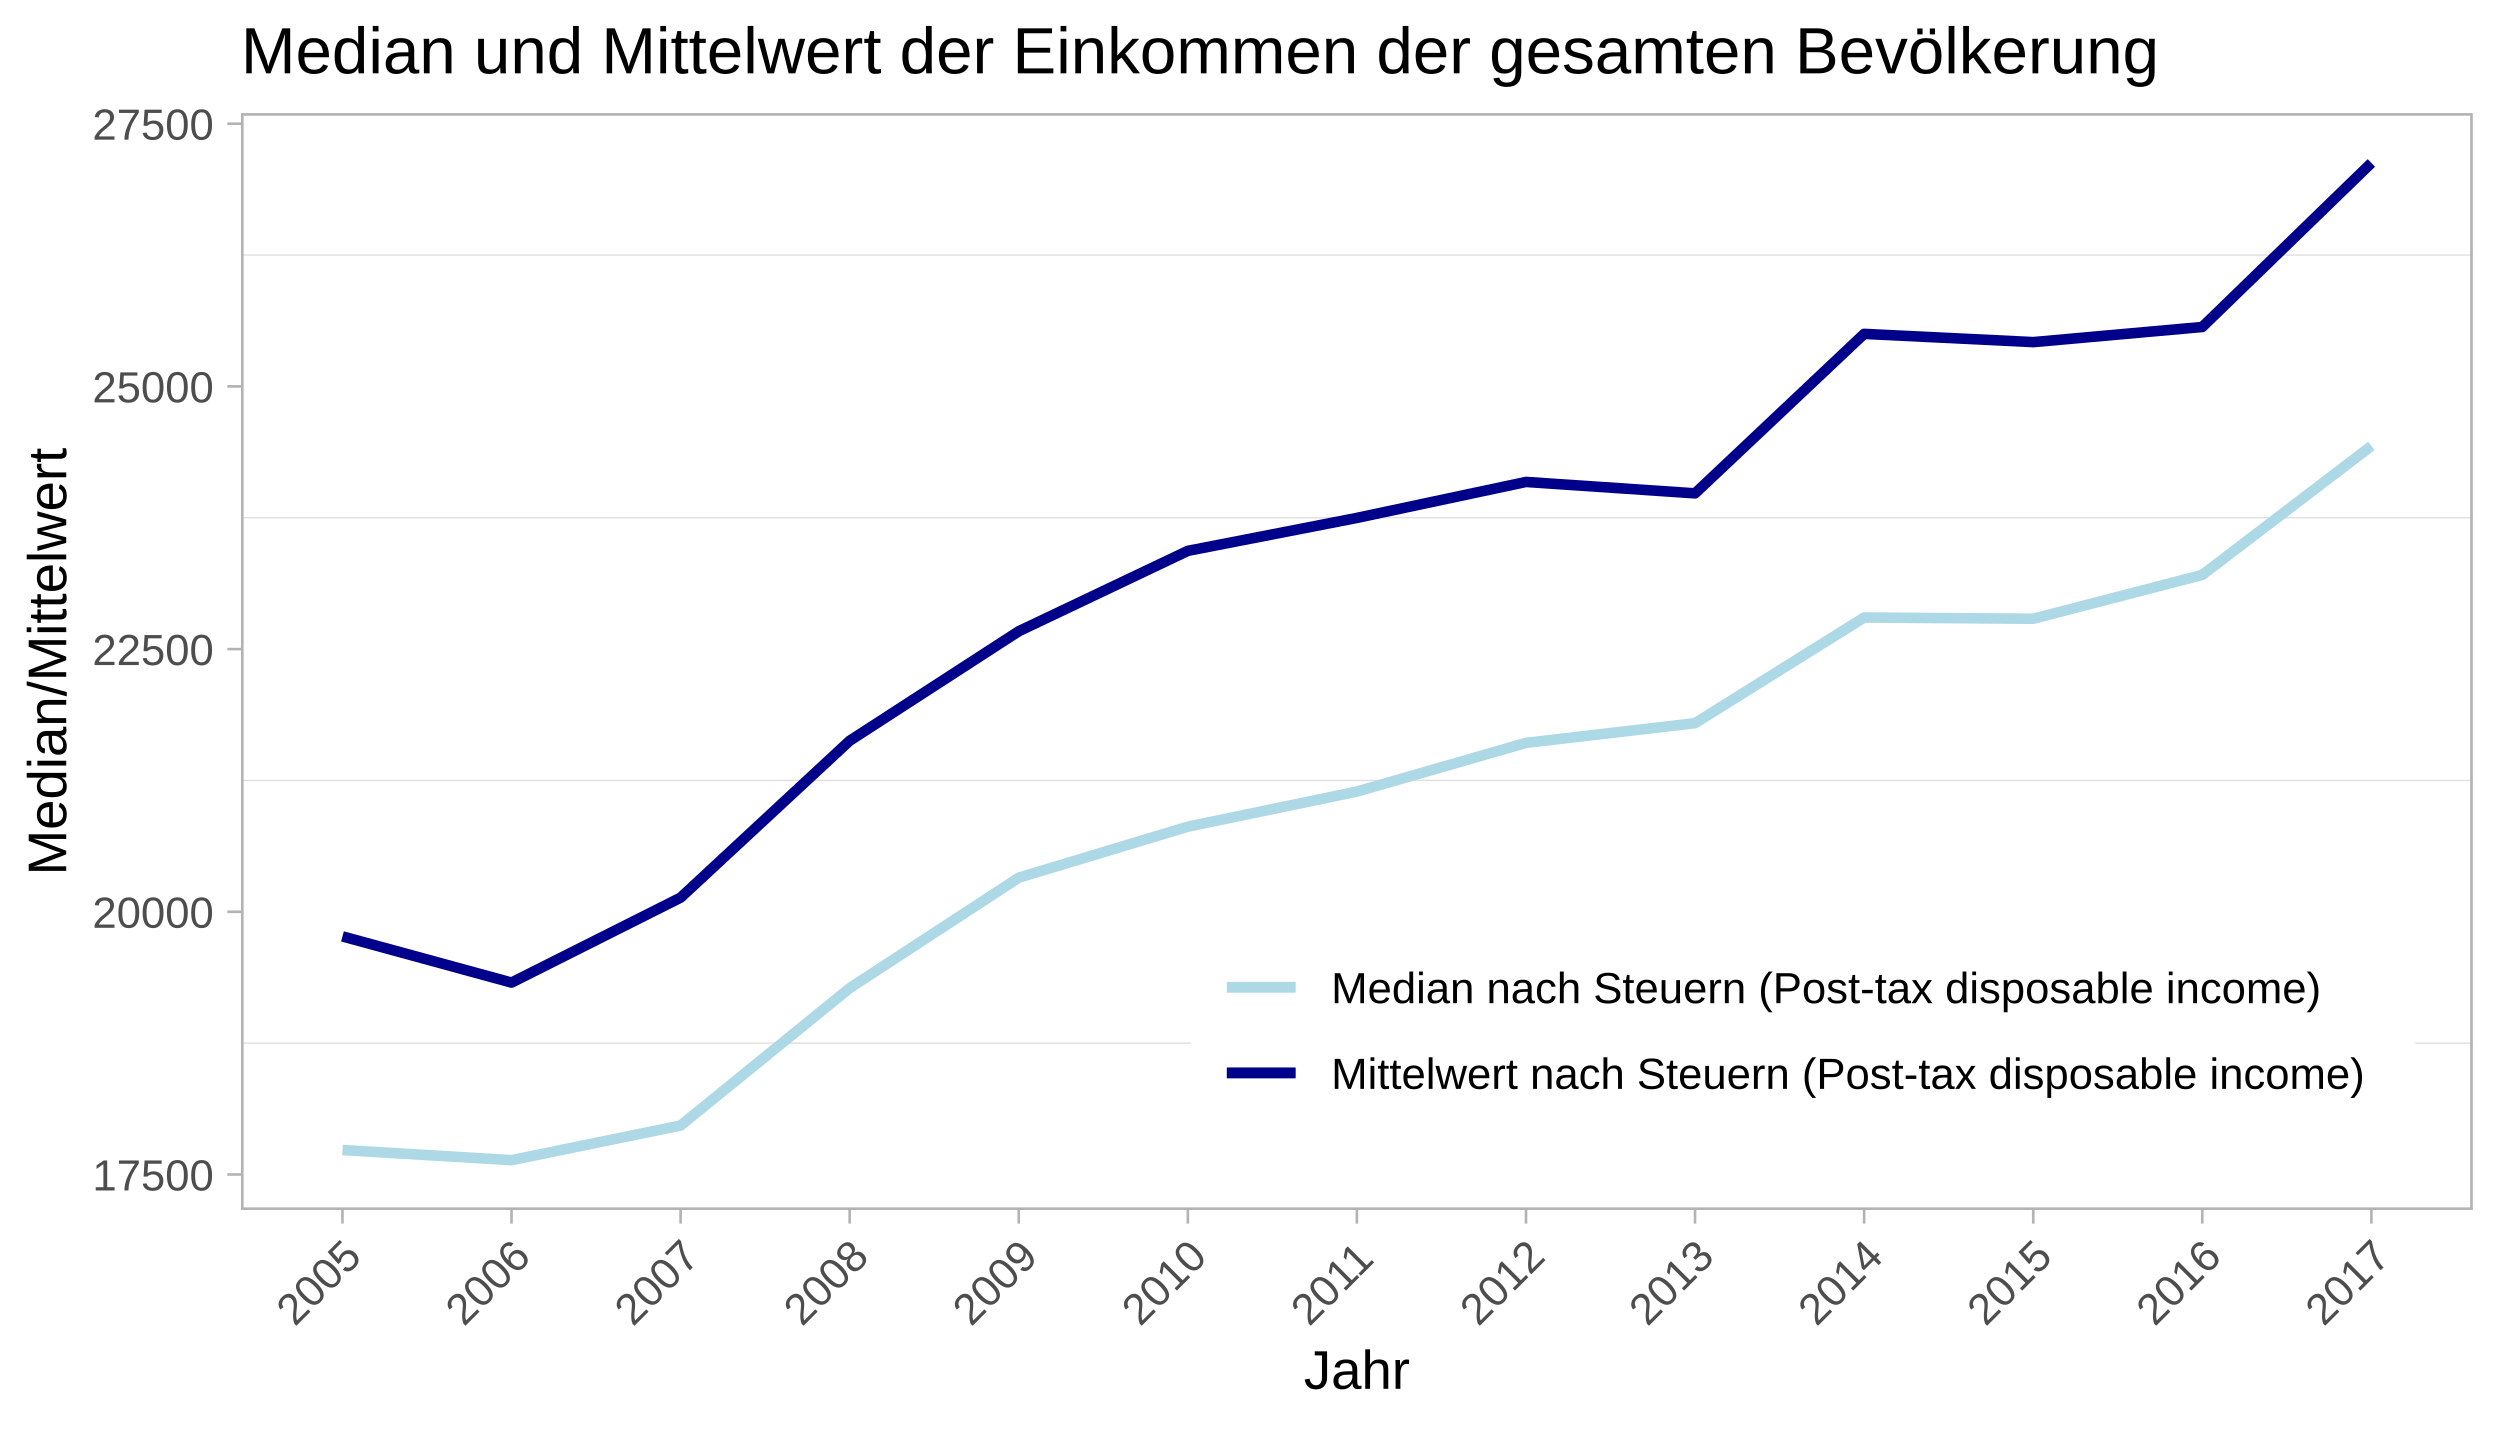
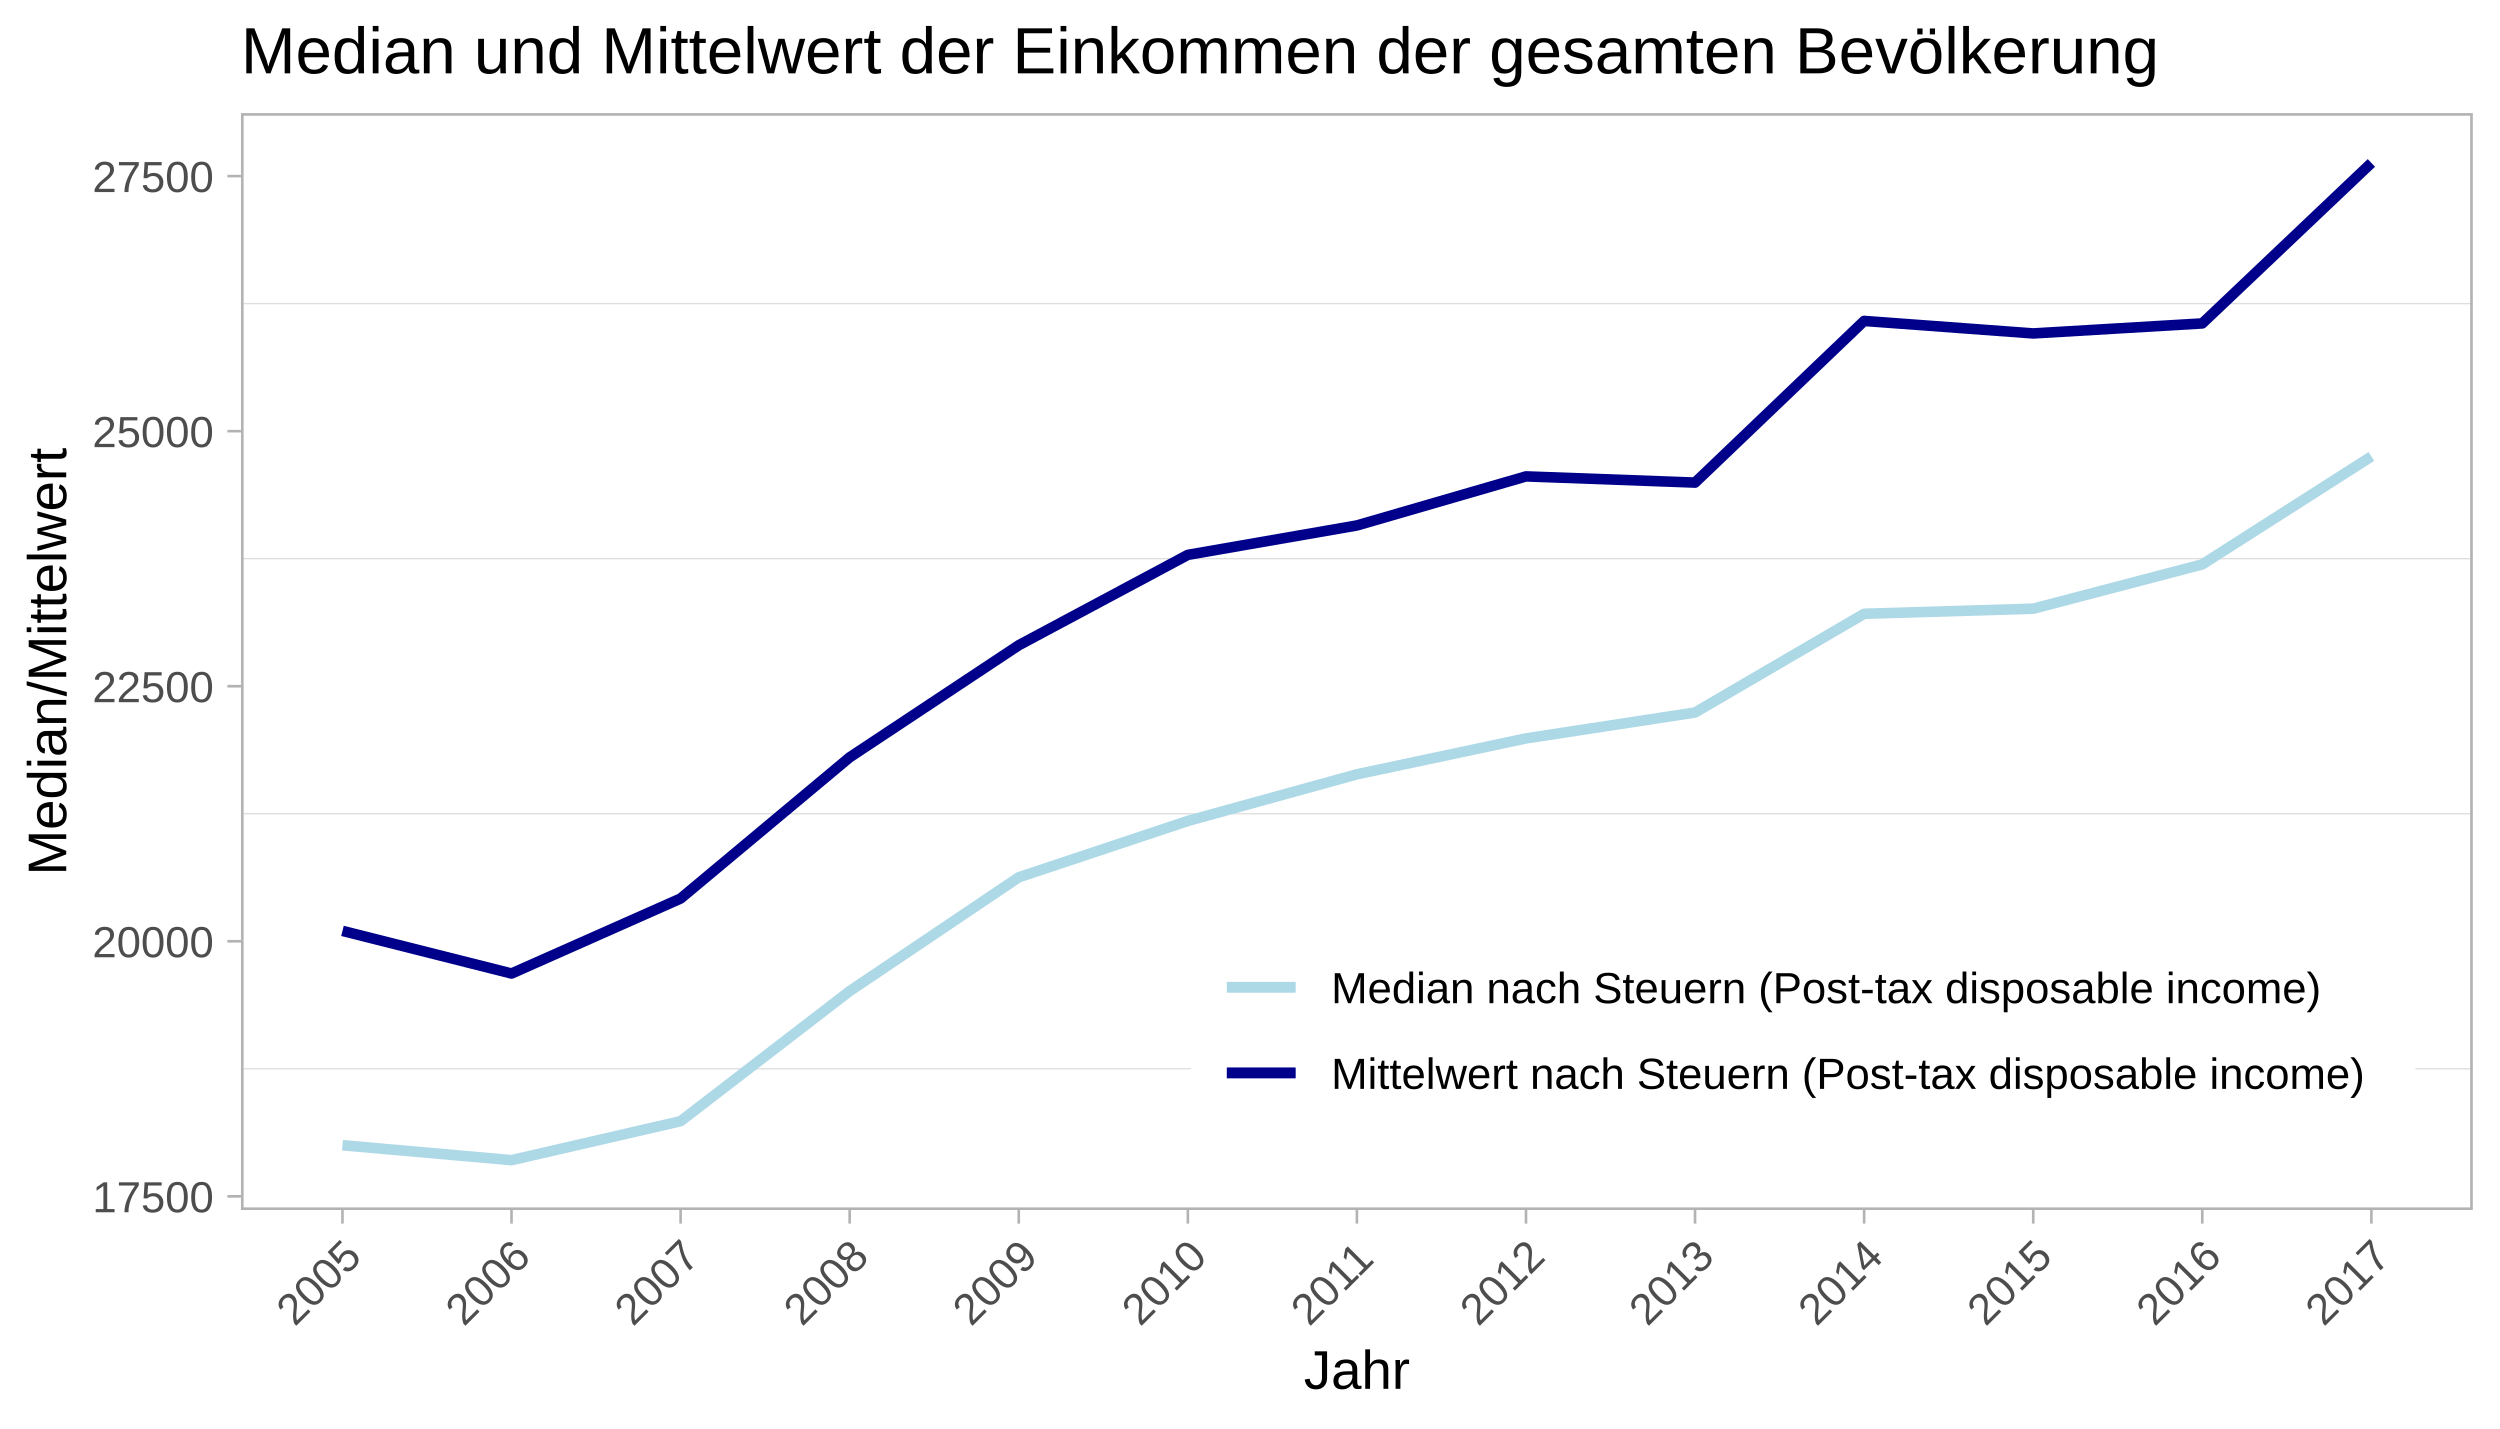
<svg xmlns="http://www.w3.org/2000/svg" viewBox="0 0 504.00 288.00">
  <defs>
    <style type="text/css">
    line, polyline, path, rect, circle {
      fill: none;
      stroke: #000000;
      stroke-linecap: round;
      stroke-linejoin: round;
      stroke-miterlimit: 10.00;
    }
  </style>
  </defs>
  <rect width="100%" height="100%" style="stroke: none; fill: #FFFFFF;" />
  <rect x="0.00" y="0.00" width="504.00" height="288.00" style="stroke-width: 1.07; stroke: #FFFFFF; fill: #FFFFFF;" />
  <defs>
    <clipPath id="cpNDguNTgzOHw0OTguNTIxfDI0My45NDR8MjIuODAyNw==">
      <rect x="48.58" y="22.80" width="449.94" height="221.14" />
    </clipPath>
  </defs>
  <rect x="48.58" y="22.80" width="449.94" height="221.14" style="stroke-width: 1.07; stroke: none; fill: #FFFFFF;" clip-path="url(#cpNDguNTgzOHw0OTguNTIxfDI0My45NDR8MjIuODAyNw==)" />
-   <polyline points="48.58,210.30 498.52,210.30 " style="stroke-width: 0.27; stroke: #DEDEDE; stroke-linecap: butt;" clip-path="url(#cpNDguNTgzOHw0OTguNTIxfDI0My45NDR8MjIuODAyNw==)" />
-   <polyline points="48.58,157.34 498.52,157.34 " style="stroke-width: 0.27; stroke: #DEDEDE; stroke-linecap: butt;" clip-path="url(#cpNDguNTgzOHw0OTguNTIxfDI0My45NDR8MjIuODAyNw==)" />
-   <polyline points="48.58,104.38 498.52,104.38 " style="stroke-width: 0.27; stroke: #DEDEDE; stroke-linecap: butt;" clip-path="url(#cpNDguNTgzOHw0OTguNTIxfDI0My45NDR8MjIuODAyNw==)" />
-   <polyline points="48.58,51.42 498.52,51.42 " style="stroke-width: 0.27; stroke: #DEDEDE; stroke-linecap: butt;" clip-path="url(#cpNDguNTgzOHw0OTguNTIxfDI0My45NDR8MjIuODAyNw==)" />
-   <polyline points="69.04,188.78 103.12,198.09 137.21,180.96 171.29,149.34 205.38,127.26 239.47,111.05 273.55,104.41 307.64,97.16 341.72,99.46 375.81,67.31 409.90,68.97 443.98,65.92 478.07,32.85 " style="stroke-width: 2.13; stroke: #00008B; stroke-linecap: butt;" clip-path="url(#cpNDguNTgzOHw0OTguNTIxfDI0My45NDR8MjIuODAyNw==)" />
-   <polyline points="69.04,231.85 103.12,233.89 137.21,226.90 171.29,199.21 205.38,176.94 239.47,166.65 273.55,159.58 307.64,149.76 341.72,145.79 375.81,124.49 409.90,124.74 443.98,115.90 478.07,89.90 " style="stroke-width: 2.13; stroke: #ADD8E6; stroke-linecap: butt;" clip-path="url(#cpNDguNTgzOHw0OTguNTIxfDI0My45NDR8MjIuODAyNw==)" />
+   <polyline points="48.58,215.47 498.52,215.47 " style="stroke-width: 0.27; stroke: #DEDEDE; stroke-linecap: butt;" clip-path="url(#cpNDguNTgzOHw0OTguNTIxfDI0My45NDR8MjIuODAyNw==)" />
+   <polyline points="48.58,164.05 498.52,164.05 " style="stroke-width: 0.27; stroke: #DEDEDE; stroke-linecap: butt;" clip-path="url(#cpNDguNTgzOHw0OTguNTIxfDI0My45NDR8MjIuODAyNw==)" />
+   <polyline points="48.58,112.63 498.52,112.63 " style="stroke-width: 0.27; stroke: #DEDEDE; stroke-linecap: butt;" clip-path="url(#cpNDguNTgzOHw0OTguNTIxfDI0My45NDR8MjIuODAyNw==)" />
+   <polyline points="48.58,61.21 498.52,61.21 " style="stroke-width: 0.27; stroke: #DEDEDE; stroke-linecap: butt;" clip-path="url(#cpNDguNTgzOHw0OTguNTIxfDI0My45NDR8MjIuODAyNw==)" />
+   <polyline points="69.04,187.67 103.12,196.26 137.21,181.14 171.29,152.68 205.38,130.08 239.47,111.86 273.55,105.93 307.64,96.04 341.72,97.29 375.81,64.70 409.90,67.22 443.98,65.20 478.07,32.85 " style="stroke-width: 2.13; stroke: #00008B; stroke-linecap: butt;" clip-path="url(#cpNDguNTgzOHw0OTguNTIxfDI0My45NDR8MjIuODAyNw==)" />
+   <polyline points="69.04,230.88 103.12,233.89 137.21,226.03 171.29,199.81 205.38,176.86 239.47,165.50 273.55,156.10 307.64,148.86 341.72,143.64 375.81,123.74 409.90,122.71 443.98,113.78 478.07,92.02 " style="stroke-width: 2.13; stroke: #ADD8E6; stroke-linecap: butt;" clip-path="url(#cpNDguNTgzOHw0OTguNTIxfDI0My45NDR8MjIuODAyNw==)" />
  <rect x="48.58" y="22.80" width="449.94" height="221.14" style="stroke-width: 1.07; stroke: #B3B3B3;" clip-path="url(#cpNDguNTgzOHw0OTguNTIxfDI0My45NDR8MjIuODAyNw==)" />
  <defs>
    <clipPath id="cpMHw1MDR8Mjg4fDA=">
      <rect x="0.00" y="0.00" width="504.00" height="288.00" />
    </clipPath>
  </defs>
  <g clip-path="url(#cpMHw1MDR8Mjg4fDA=)">
-     <text x="18.63" y="240.00" style="font-size: 8.80px; fill: #4D4D4D; font-family: Arial;" textLength="25.03px" lengthAdjust="spacingAndGlyphs">17500</text>
+     <text x="18.63" y="244.40" style="font-size: 8.80px; fill: #4D4D4D; font-family: Arial;" textLength="25.03px" lengthAdjust="spacingAndGlyphs">17500</text>
  </g>
  <g clip-path="url(#cpMHw1MDR8Mjg4fDA=)">
-     <text x="18.63" y="187.04" style="font-size: 8.80px; fill: #4D4D4D; font-family: Arial;" textLength="25.03px" lengthAdjust="spacingAndGlyphs">20000</text>
+     <text x="18.63" y="192.98" style="font-size: 8.80px; fill: #4D4D4D; font-family: Arial;" textLength="25.03px" lengthAdjust="spacingAndGlyphs">20000</text>
  </g>
  <g clip-path="url(#cpMHw1MDR8Mjg4fDA=)">
-     <text x="18.63" y="134.08" style="font-size: 8.80px; fill: #4D4D4D; font-family: Arial;" textLength="25.03px" lengthAdjust="spacingAndGlyphs">22500</text>
+     <text x="18.63" y="141.56" style="font-size: 8.80px; fill: #4D4D4D; font-family: Arial;" textLength="25.03px" lengthAdjust="spacingAndGlyphs">22500</text>
  </g>
  <g clip-path="url(#cpMHw1MDR8Mjg4fDA=)">
-     <text x="18.63" y="81.12" style="font-size: 8.80px; fill: #4D4D4D; font-family: Arial;" textLength="25.03px" lengthAdjust="spacingAndGlyphs">25000</text>
+     <text x="18.63" y="90.14" style="font-size: 8.80px; fill: #4D4D4D; font-family: Arial;" textLength="25.03px" lengthAdjust="spacingAndGlyphs">25000</text>
  </g>
  <g clip-path="url(#cpMHw1MDR8Mjg4fDA=)">
-     <text x="18.63" y="28.16" style="font-size: 8.80px; fill: #4D4D4D; font-family: Arial;" textLength="25.03px" lengthAdjust="spacingAndGlyphs">27500</text>
+     <text x="18.63" y="38.72" style="font-size: 8.80px; fill: #4D4D4D; font-family: Arial;" textLength="25.03px" lengthAdjust="spacingAndGlyphs">27500</text>
  </g>
-   <polyline points="45.84,236.78 48.58,236.78 " style="stroke-width: 0.53; stroke: #B3B3B3; stroke-linecap: butt;" clip-path="url(#cpMHw1MDR8Mjg4fDA=)" />
-   <polyline points="45.84,183.82 48.58,183.82 " style="stroke-width: 0.53; stroke: #B3B3B3; stroke-linecap: butt;" clip-path="url(#cpMHw1MDR8Mjg4fDA=)" />
-   <polyline points="45.84,130.86 48.58,130.86 " style="stroke-width: 0.53; stroke: #B3B3B3; stroke-linecap: butt;" clip-path="url(#cpMHw1MDR8Mjg4fDA=)" />
-   <polyline points="45.84,77.90 48.58,77.90 " style="stroke-width: 0.53; stroke: #B3B3B3; stroke-linecap: butt;" clip-path="url(#cpMHw1MDR8Mjg4fDA=)" />
-   <polyline points="45.84,24.94 48.58,24.94 " style="stroke-width: 0.53; stroke: #B3B3B3; stroke-linecap: butt;" clip-path="url(#cpMHw1MDR8Mjg4fDA=)" />
+   <polyline points="45.84,241.18 48.58,241.18 " style="stroke-width: 0.53; stroke: #B3B3B3; stroke-linecap: butt;" clip-path="url(#cpMHw1MDR8Mjg4fDA=)" />
+   <polyline points="45.84,189.76 48.58,189.76 " style="stroke-width: 0.53; stroke: #B3B3B3; stroke-linecap: butt;" clip-path="url(#cpMHw1MDR8Mjg4fDA=)" />
+   <polyline points="45.84,138.34 48.58,138.34 " style="stroke-width: 0.53; stroke: #B3B3B3; stroke-linecap: butt;" clip-path="url(#cpMHw1MDR8Mjg4fDA=)" />
+   <polyline points="45.84,86.92 48.58,86.92 " style="stroke-width: 0.53; stroke: #B3B3B3; stroke-linecap: butt;" clip-path="url(#cpMHw1MDR8Mjg4fDA=)" />
+   <polyline points="45.84,35.50 48.58,35.50 " style="stroke-width: 0.53; stroke: #B3B3B3; stroke-linecap: butt;" clip-path="url(#cpMHw1MDR8Mjg4fDA=)" />
  <polyline points="69.04,246.68 69.04,243.94 " style="stroke-width: 0.53; stroke: #B3B3B3; stroke-linecap: butt;" clip-path="url(#cpMHw1MDR8Mjg4fDA=)" />
  <polyline points="103.12,246.68 103.12,243.94 " style="stroke-width: 0.53; stroke: #B3B3B3; stroke-linecap: butt;" clip-path="url(#cpMHw1MDR8Mjg4fDA=)" />
  <polyline points="137.21,246.68 137.21,243.94 " style="stroke-width: 0.53; stroke: #B3B3B3; stroke-linecap: butt;" clip-path="url(#cpMHw1MDR8Mjg4fDA=)" />
  <polyline points="171.29,246.68 171.29,243.94 " style="stroke-width: 0.53; stroke: #B3B3B3; stroke-linecap: butt;" clip-path="url(#cpMHw1MDR8Mjg4fDA=)" />
  <polyline points="205.38,246.68 205.38,243.94 " style="stroke-width: 0.53; stroke: #B3B3B3; stroke-linecap: butt;" clip-path="url(#cpMHw1MDR8Mjg4fDA=)" />
  <polyline points="239.47,246.68 239.47,243.94 " style="stroke-width: 0.53; stroke: #B3B3B3; stroke-linecap: butt;" clip-path="url(#cpMHw1MDR8Mjg4fDA=)" />
  <polyline points="273.55,246.68 273.55,243.94 " style="stroke-width: 0.53; stroke: #B3B3B3; stroke-linecap: butt;" clip-path="url(#cpMHw1MDR8Mjg4fDA=)" />
  <polyline points="307.64,246.68 307.64,243.94 " style="stroke-width: 0.53; stroke: #B3B3B3; stroke-linecap: butt;" clip-path="url(#cpMHw1MDR8Mjg4fDA=)" />
  <polyline points="341.72,246.68 341.72,243.94 " style="stroke-width: 0.53; stroke: #B3B3B3; stroke-linecap: butt;" clip-path="url(#cpMHw1MDR8Mjg4fDA=)" />
  <polyline points="375.81,246.68 375.81,243.94 " style="stroke-width: 0.53; stroke: #B3B3B3; stroke-linecap: butt;" clip-path="url(#cpMHw1MDR8Mjg4fDA=)" />
  <polyline points="409.90,246.68 409.90,243.94 " style="stroke-width: 0.53; stroke: #B3B3B3; stroke-linecap: butt;" clip-path="url(#cpMHw1MDR8Mjg4fDA=)" />
  <polyline points="443.98,246.68 443.98,243.94 " style="stroke-width: 0.53; stroke: #B3B3B3; stroke-linecap: butt;" clip-path="url(#cpMHw1MDR8Mjg4fDA=)" />
  <polyline points="478.07,246.68 478.07,243.94 " style="stroke-width: 0.53; stroke: #B3B3B3; stroke-linecap: butt;" clip-path="url(#cpMHw1MDR8Mjg4fDA=)" />
  <g clip-path="url(#cpMHw1MDR8Mjg4fDA=)">
    <text transform="translate(59.43,267.58) rotate(-45)" style="font-size: 8.80px; fill: #4D4D4D; font-family: Arial;" textLength="20.02px" lengthAdjust="spacingAndGlyphs">2005</text>
  </g>
  <g clip-path="url(#cpMHw1MDR8Mjg4fDA=)">
    <text transform="translate(93.52,267.58) rotate(-45)" style="font-size: 8.80px; fill: #4D4D4D; font-family: Arial;" textLength="20.02px" lengthAdjust="spacingAndGlyphs">2006</text>
  </g>
  <g clip-path="url(#cpMHw1MDR8Mjg4fDA=)">
    <text transform="translate(127.60,267.58) rotate(-45)" style="font-size: 8.80px; fill: #4D4D4D; font-family: Arial;" textLength="20.02px" lengthAdjust="spacingAndGlyphs">2007</text>
  </g>
  <g clip-path="url(#cpMHw1MDR8Mjg4fDA=)">
    <text transform="translate(161.69,267.58) rotate(-45)" style="font-size: 8.80px; fill: #4D4D4D; font-family: Arial;" textLength="20.02px" lengthAdjust="spacingAndGlyphs">2008</text>
  </g>
  <g clip-path="url(#cpMHw1MDR8Mjg4fDA=)">
    <text transform="translate(195.77,267.58) rotate(-45)" style="font-size: 8.80px; fill: #4D4D4D; font-family: Arial;" textLength="20.02px" lengthAdjust="spacingAndGlyphs">2009</text>
  </g>
  <g clip-path="url(#cpMHw1MDR8Mjg4fDA=)">
    <text transform="translate(229.86,267.58) rotate(-45)" style="font-size: 8.80px; fill: #4D4D4D; font-family: Arial;" textLength="20.02px" lengthAdjust="spacingAndGlyphs">2010</text>
  </g>
  <g clip-path="url(#cpMHw1MDR8Mjg4fDA=)">
    <text transform="translate(263.95,267.58) rotate(-45)" style="font-size: 8.80px; fill: #4D4D4D; font-family: Arial;" textLength="20.02px" lengthAdjust="spacingAndGlyphs">2011</text>
  </g>
  <g clip-path="url(#cpMHw1MDR8Mjg4fDA=)">
    <text transform="translate(298.03,267.58) rotate(-45)" style="font-size: 8.80px; fill: #4D4D4D; font-family: Arial;" textLength="20.02px" lengthAdjust="spacingAndGlyphs">2012</text>
  </g>
  <g clip-path="url(#cpMHw1MDR8Mjg4fDA=)">
    <text transform="translate(332.12,267.58) rotate(-45)" style="font-size: 8.80px; fill: #4D4D4D; font-family: Arial;" textLength="20.02px" lengthAdjust="spacingAndGlyphs">2013</text>
  </g>
  <g clip-path="url(#cpMHw1MDR8Mjg4fDA=)">
    <text transform="translate(366.21,267.58) rotate(-45)" style="font-size: 8.80px; fill: #4D4D4D; font-family: Arial;" textLength="20.02px" lengthAdjust="spacingAndGlyphs">2014</text>
  </g>
  <g clip-path="url(#cpMHw1MDR8Mjg4fDA=)">
    <text transform="translate(400.29,267.58) rotate(-45)" style="font-size: 8.80px; fill: #4D4D4D; font-family: Arial;" textLength="20.02px" lengthAdjust="spacingAndGlyphs">2015</text>
  </g>
  <g clip-path="url(#cpMHw1MDR8Mjg4fDA=)">
    <text transform="translate(434.38,267.58) rotate(-45)" style="font-size: 8.80px; fill: #4D4D4D; font-family: Arial;" textLength="20.02px" lengthAdjust="spacingAndGlyphs">2016</text>
  </g>
  <g clip-path="url(#cpMHw1MDR8Mjg4fDA=)">
    <text transform="translate(468.46,267.58) rotate(-45)" style="font-size: 8.80px; fill: #4D4D4D; font-family: Arial;" textLength="20.02px" lengthAdjust="spacingAndGlyphs">2017</text>
  </g>
  <g clip-path="url(#cpMHw1MDR8Mjg4fDA=)">
    <text x="262.85" y="279.99" style="font-size: 11.00px; font-family: Arial;" textLength="21.40px" lengthAdjust="spacingAndGlyphs">Jahr</text>
  </g>
  <g clip-path="url(#cpMHw1MDR8Mjg4fDA=)">
    <text transform="translate(13.35,176.47) rotate(-90)" style="font-size: 11.00px; font-family: Arial;" textLength="86.20px" lengthAdjust="spacingAndGlyphs">Median/Mittelwert</text>
  </g>
  <rect x="240.13" y="169.01" width="246.81" height="61.40" style="stroke-width: 1.07; stroke: none; fill: #FFFFFF;" clip-path="url(#cpMHw1MDR8Mjg4fDA=)" />
  <rect x="245.61" y="190.38" width="17.28" height="17.28" style="stroke-width: 1.07; stroke: none; fill: #FFFFFF;" clip-path="url(#cpMHw1MDR8Mjg4fDA=)" />
  <line x1="247.34" y1="199.02" x2="261.16" y2="199.02" style="stroke-width: 2.13; stroke: #ADD8E6; stroke-linecap: butt;" clip-path="url(#cpMHw1MDR8Mjg4fDA=)" />
  <line x1="247.34" y1="199.02" x2="261.16" y2="199.02" style="stroke-width: 2.13; stroke: #ADD8E6; stroke-linecap: butt;" clip-path="url(#cpMHw1MDR8Mjg4fDA=)" />
  <rect x="245.61" y="207.66" width="17.28" height="17.28" style="stroke-width: 1.07; stroke: none; fill: #FFFFFF;" clip-path="url(#cpMHw1MDR8Mjg4fDA=)" />
  <line x1="247.34" y1="216.30" x2="261.16" y2="216.30" style="stroke-width: 2.13; stroke: #00008B; stroke-linecap: butt;" clip-path="url(#cpMHw1MDR8Mjg4fDA=)" />
  <line x1="247.34" y1="216.30" x2="261.16" y2="216.30" style="stroke-width: 2.13; stroke: #00008B; stroke-linecap: butt;" clip-path="url(#cpMHw1MDR8Mjg4fDA=)" />
  <g clip-path="url(#cpMHw1MDR8Mjg4fDA=)">
    <text x="268.37" y="202.24" style="font-size: 8.80px; font-family: Arial;" textLength="204.11px" lengthAdjust="spacingAndGlyphs">Median nach Steuern (Post-tax disposable income)</text>
  </g>
  <g clip-path="url(#cpMHw1MDR8Mjg4fDA=)">
    <text x="268.37" y="219.52" style="font-size: 8.80px; font-family: Arial;" textLength="213.10px" lengthAdjust="spacingAndGlyphs">Mittelwert nach Steuern (Post-tax disposable income)</text>
  </g>
  <g clip-path="url(#cpMHw1MDR8Mjg4fDA=)">
    <text x="48.58" y="14.79" style="font-size: 13.20px; font-family: Arial;" textLength="380.80px" lengthAdjust="spacingAndGlyphs">Median und Mittelwert der Einkommen der gesamten Bevölkerung</text>
  </g>
</svg>
